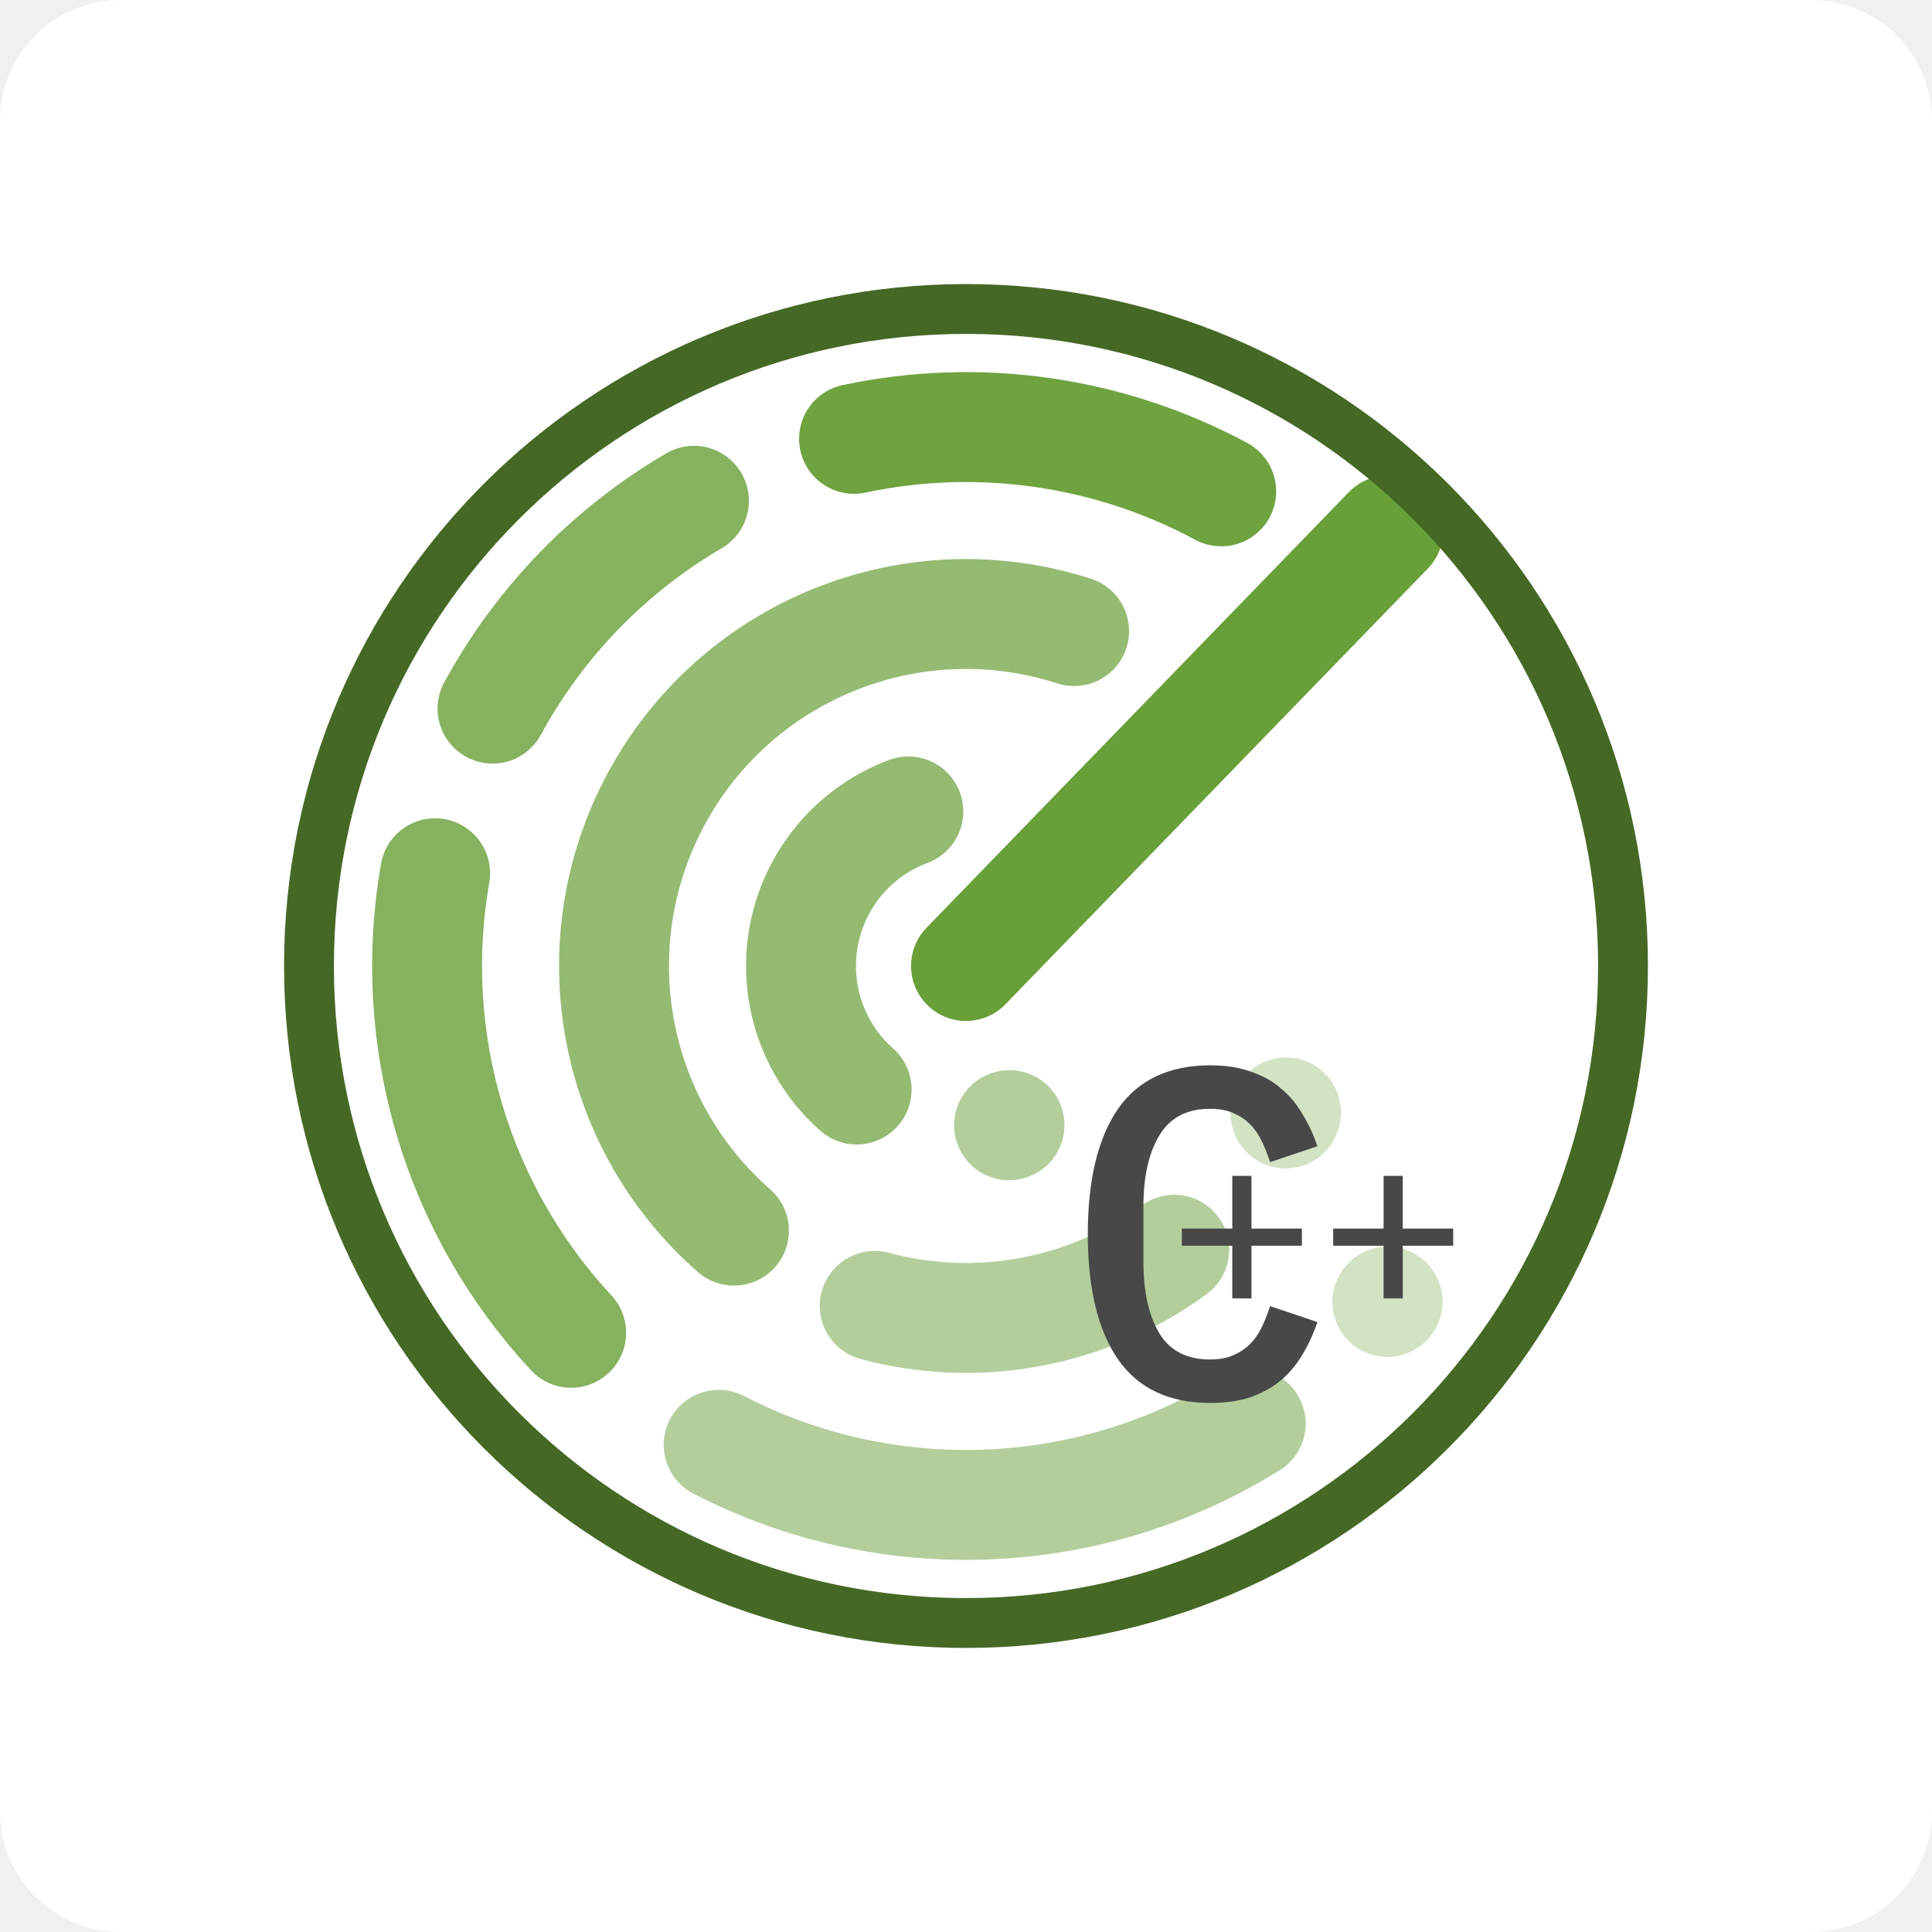
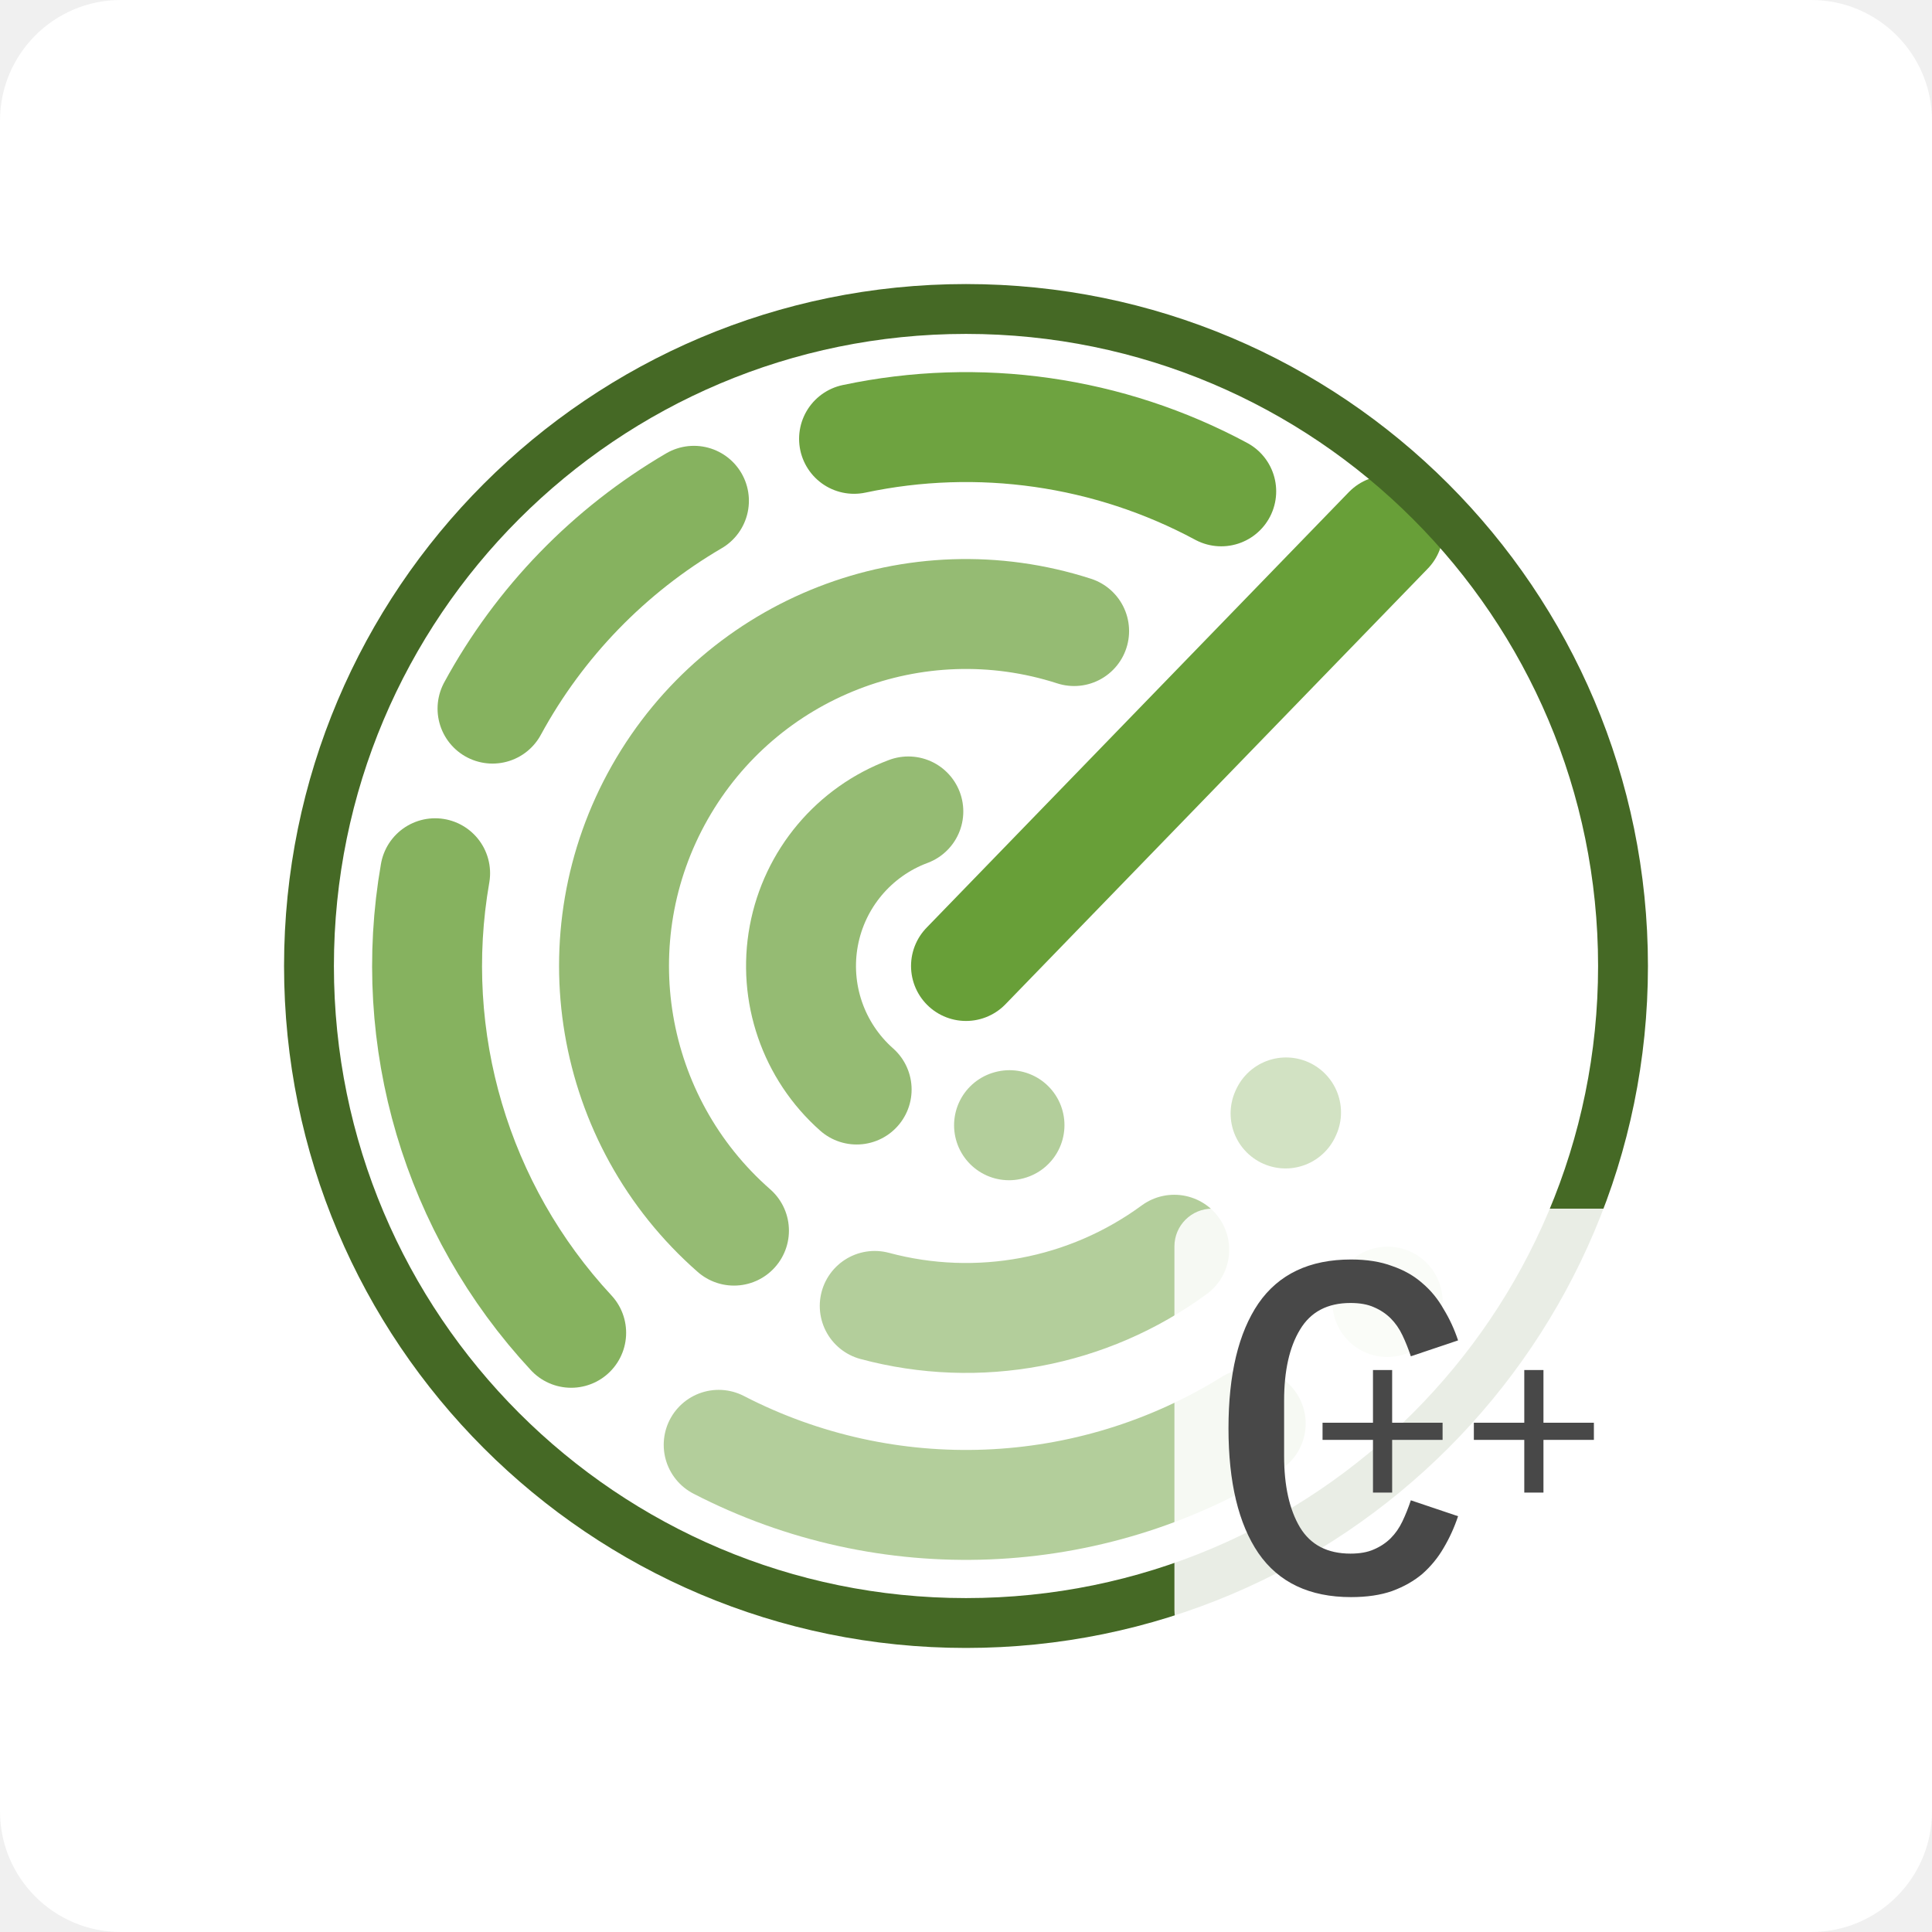
<svg xmlns="http://www.w3.org/2000/svg" width="512mm" height="512mm" viewBox="0 0 512 512" version="1.1" id="svg8">
  <defs id="defs2" />
  <g id="layer1" transform="translate(-22.60834,-57.68037)">
    <rect style="fill:#ffffff;fill-opacity:1;stroke:none;stroke-width:2.993" id="rect304" width="512" height="512" x="22.608" y="57.68" rx="32" />
    <g id="g1693" transform="matrix(3.303226,0,0,3.303226,-93.84415,-174.623)">
      <path style="fill:none;fill-rule:evenodd;stroke:#689f38;stroke-width:8.819;stroke-linecap:round;stroke-miterlimit:4;stroke-dasharray:none;stroke-opacity:0.3" id="path1917-8-3" d="m 146.581,174.754 a 43.236,43.236 0 0 1 -0.024,0.03" />
      <path id="path1917-8-3-3" style="fill:none;fill-rule:evenodd;stroke:#689f38;stroke-width:8.819;stroke-linecap:round;stroke-miterlimit:4;stroke-dasharray:none;stroke-opacity:0.3" d="m 138.431,159.573 a 28.236,28.236 0 0 1 -0.039,0.085" />
      <path style="fill:none;stroke:#689f38;stroke-width:8.819;stroke-linecap:round;stroke-linejoin:miter;stroke-miterlimit:4;stroke-dasharray:none;stroke-opacity:1" d="m 112.754,147.826 33.879,-34.948" id="path2823" />
      <path id="path1917-8-3-5" style="fill:none;fill-rule:evenodd;stroke:#689f38;stroke-width:8.819;stroke-linecap:round;stroke-miterlimit:4;stroke-dasharray:none;stroke-opacity:0.5" d="m 135.596,184.536 a 43.236,43.236 0 0 1 -42.684,1.705" />
      <path id="path1917-8-3-8" style="fill:none;fill-rule:evenodd;stroke:#689f38;stroke-width:8.819;stroke-linecap:round;stroke-miterlimit:4;stroke-dasharray:none;stroke-opacity:0.8" d="M 81.078,177.254 A 43.236,43.236 0 0 1 70.163,140.384" />
      <path id="path1917-8-3-36" style="fill:none;fill-rule:evenodd;stroke:#689f38;stroke-width:8.819;stroke-linecap:round;stroke-miterlimit:4;stroke-dasharray:none;stroke-opacity:0.8" d="M 74.768,127.177 A 43.236,43.236 0 0 1 90.927,110.504" />
      <path id="path1917-8-3-38" style="fill:none;fill-rule:evenodd;stroke:#689f38;stroke-width:8.819;stroke-linecap:round;stroke-miterlimit:4;stroke-dasharray:none;stroke-opacity:0.957" d="m 103.773,105.533 a 43.236,43.236 0 0 1 29.457,4.213" />
      <path style="fill:none;fill-rule:evenodd;stroke:#689f38;stroke-width:8.819;stroke-linecap:round;stroke-miterlimit:4;stroke-dasharray:none;stroke-opacity:0.5" id="path1917-8-3-3-7" d="m 129.462,170.589 a 28.236,28.236 0 0 1 -24.03,4.508" />
      <path style="fill:none;fill-rule:evenodd;stroke:#689f38;stroke-width:8.819;stroke-linecap:round;stroke-miterlimit:4;stroke-dasharray:none;stroke-opacity:0.7" id="path1917-8-3-3-8" d="M 94.139,169.057 A 28.236,28.236 0 0 1 88.195,133.893 28.236,28.236 0 0 1 121.428,120.955" />
      <path id="path1917-8-3-3-6-6" style="fill:none;fill-rule:evenodd;stroke:#689f38;stroke-width:8.819;stroke-linecap:round;stroke-miterlimit:4;stroke-dasharray:none;stroke-opacity:0.5" d="m 116.244,160.594 a 13.236,13.236 0 0 1 -0.037,0.01" />
      <path id="path1917-8-3-3-6-1" style="fill:none;fill-rule:evenodd;stroke:#689f38;stroke-width:8.819;stroke-linecap:round;stroke-miterlimit:4;stroke-dasharray:none;stroke-opacity:0.7" d="m 103.981,157.737 a 13.236,13.236 0 0 1 -4.24,-12.329 13.236,13.236 0 0 1 8.387,-9.983" />
      <circle style="fill:none;fill-rule:evenodd;stroke:#456925;stroke-width:4;stroke-miterlimit:4;stroke-dasharray:none;stroke-opacity:1" id="path1917" cx="112.754" cy="147.826" r="52.711" />
    </g>
-     <g id="g3659" transform="matrix(3.303226,0,0,3.303226,-207.9508,-175.2793)" style="stroke:none;stroke-width:0.758;stroke-dasharray:none;stroke-opacity:1">
-       <g aria-label="C" id="text362" style="font-weight:500;font-size:37.515px;font-family:'IBM Plex Mono';-inkscape-font-specification:'IBM Plex Mono Medium';fill:#484848;stroke:none;stroke-width:0.758;stroke-dasharray:none;stroke-opacity:1" />
-       <g id="g1253" transform="translate(1.144264,-3.203939)" style="stroke:none;stroke-width:0.758;stroke-dasharray:none;stroke-opacity:1">
-         <path d="m 165.755,186.284 q -4.99,0 -7.428,-3.526 -2.401,-3.526 -2.401,-10.017 0,-6.49 2.401,-10.017 2.438,-3.526 7.428,-3.526 1.913,0 3.301,0.525 1.426,0.488 2.438,1.388 1.013,0.863 1.688,2.063 0.713,1.163 1.163,2.514 l -3.789,1.276 q -0.3,-0.9 -0.675,-1.688 -0.375,-0.788 -0.938,-1.351 -0.563,-0.563 -1.351,-0.9 -0.75,-0.338 -1.876,-0.338 -2.776,0 -4.052,2.138 -1.276,2.101 -1.276,5.702 v 4.427 q 0,3.601 1.276,5.74 1.276,2.101 4.052,2.101 1.125,0 1.876,-0.338 0.788,-0.338 1.351,-0.9 0.563,-0.563 0.938,-1.351 0.375,-0.788 0.675,-1.688 l 3.789,1.276 q -0.45,1.351 -1.163,2.551 -0.675,1.163 -1.688,2.063 -1.013,0.863 -2.438,1.388 -1.388,0.488 -3.301,0.488 z" style="font-weight:500;font-size:37.515px;font-family:'IBM Plex Mono';-inkscape-font-specification:'IBM Plex Mono Medium';fill:#484848;stroke:none;stroke-width:0.758;stroke-dasharray:none;stroke-opacity:1" id="path1199" />
-         <g aria-label="++" id="text1072" style="font-size:20.231px;font-family:'IBM Plex Mono';-inkscape-font-specification:'IBM Plex Mono';fill:#484848;stroke:none;stroke-width:0.758;stroke-dasharray:none;stroke-opacity:1">
-           <path d="m 167.518,177.898 v -4.228 h -4.046 v -1.376 h 4.046 v -4.228 h 1.538 v 4.228 h 4.046 v 1.376 h -4.046 v 4.228 z" style="stroke:none;stroke-width:0.758;stroke-dasharray:none;stroke-opacity:1" id="path1196" />
-           <path d="m 179.657,177.898 v -4.228 h -4.046 v -1.376 h 4.046 v -4.228 h 1.538 v 4.228 h 4.046 v 1.376 h -4.046 v 4.228 z" style="stroke:none;stroke-width:0.758;stroke-dasharray:none;stroke-opacity:1" id="path1193" />
+     <g id="g2485" transform="translate(-3.538119,-0.7056563)">
+       <rect style="fill:#ffffff;fill-opacity:0.882;stroke-width:1.303" id="rect253" width="125.488" height="116.417" x="337.381" y="378.692" rx="10" ry="10" />
+       <g id="g3659" transform="matrix(3.303226,0,0,3.303226,-167.1294,-123.1186)" style="stroke:none;stroke-width:0.758;stroke-dasharray:none;stroke-opacity:1">
+         <g aria-label="C" id="text362" style="font-weight:500;font-size:37.515px;font-family:'IBM Plex Mono';-inkscape-font-specification:'IBM Plex Mono Medium';fill:#484848;stroke:none;stroke-width:0.758;stroke-dasharray:none;stroke-opacity:1" />
+         <g id="g1253" transform="translate(1.144264,-3.203939)" style="stroke:none;stroke-width:0.758;stroke-dasharray:none;stroke-opacity:1">
+           <path d="m 165.755,186.284 q -4.99,0 -7.428,-3.526 -2.401,-3.526 -2.401,-10.017 0,-6.49 2.401,-10.017 2.438,-3.526 7.428,-3.526 1.913,0 3.301,0.525 1.426,0.488 2.438,1.388 1.013,0.863 1.688,2.063 0.713,1.163 1.163,2.514 l -3.789,1.276 q -0.3,-0.9 -0.675,-1.688 -0.375,-0.788 -0.938,-1.351 -0.563,-0.563 -1.351,-0.9 -0.75,-0.338 -1.876,-0.338 -2.776,0 -4.052,2.138 -1.276,2.101 -1.276,5.702 v 4.427 q 0,3.601 1.276,5.74 1.276,2.101 4.052,2.101 1.125,0 1.876,-0.338 0.788,-0.338 1.351,-0.9 0.563,-0.563 0.938,-1.351 0.375,-0.788 0.675,-1.688 l 3.789,1.276 q -0.45,1.351 -1.163,2.551 -0.675,1.163 -1.688,2.063 -1.013,0.863 -2.438,1.388 -1.388,0.488 -3.301,0.488 z" style="font-weight:500;font-size:37.515px;font-family:'IBM Plex Mono';-inkscape-font-specification:'IBM Plex Mono Medium';fill:#484848;stroke:none;stroke-width:0.758;stroke-dasharray:none;stroke-opacity:1" id="path1199" />
+           <g aria-label="++" id="text1072" style="font-size:20.231px;font-family:'IBM Plex Mono';-inkscape-font-specification:'IBM Plex Mono';fill:#484848;stroke:none;stroke-width:0.758;stroke-dasharray:none;stroke-opacity:1">
+             <path d="m 167.518,177.898 v -4.228 h -4.046 v -1.376 h 4.046 v -4.228 h 1.538 v 4.228 h 4.046 v 1.376 h -4.046 v 4.228 z" style="stroke:none;stroke-width:0.758;stroke-dasharray:none;stroke-opacity:1" id="path1196" />
+             <path d="m 179.657,177.898 v -4.228 h -4.046 v -1.376 h 4.046 v -4.228 h 1.538 v 4.228 h 4.046 v 1.376 h -4.046 v 4.228 z" style="stroke:none;stroke-width:0.758;stroke-dasharray:none;stroke-opacity:1" id="path1193" />
+           </g>
        </g>
      </g>
    </g>
  </g>
</svg>
